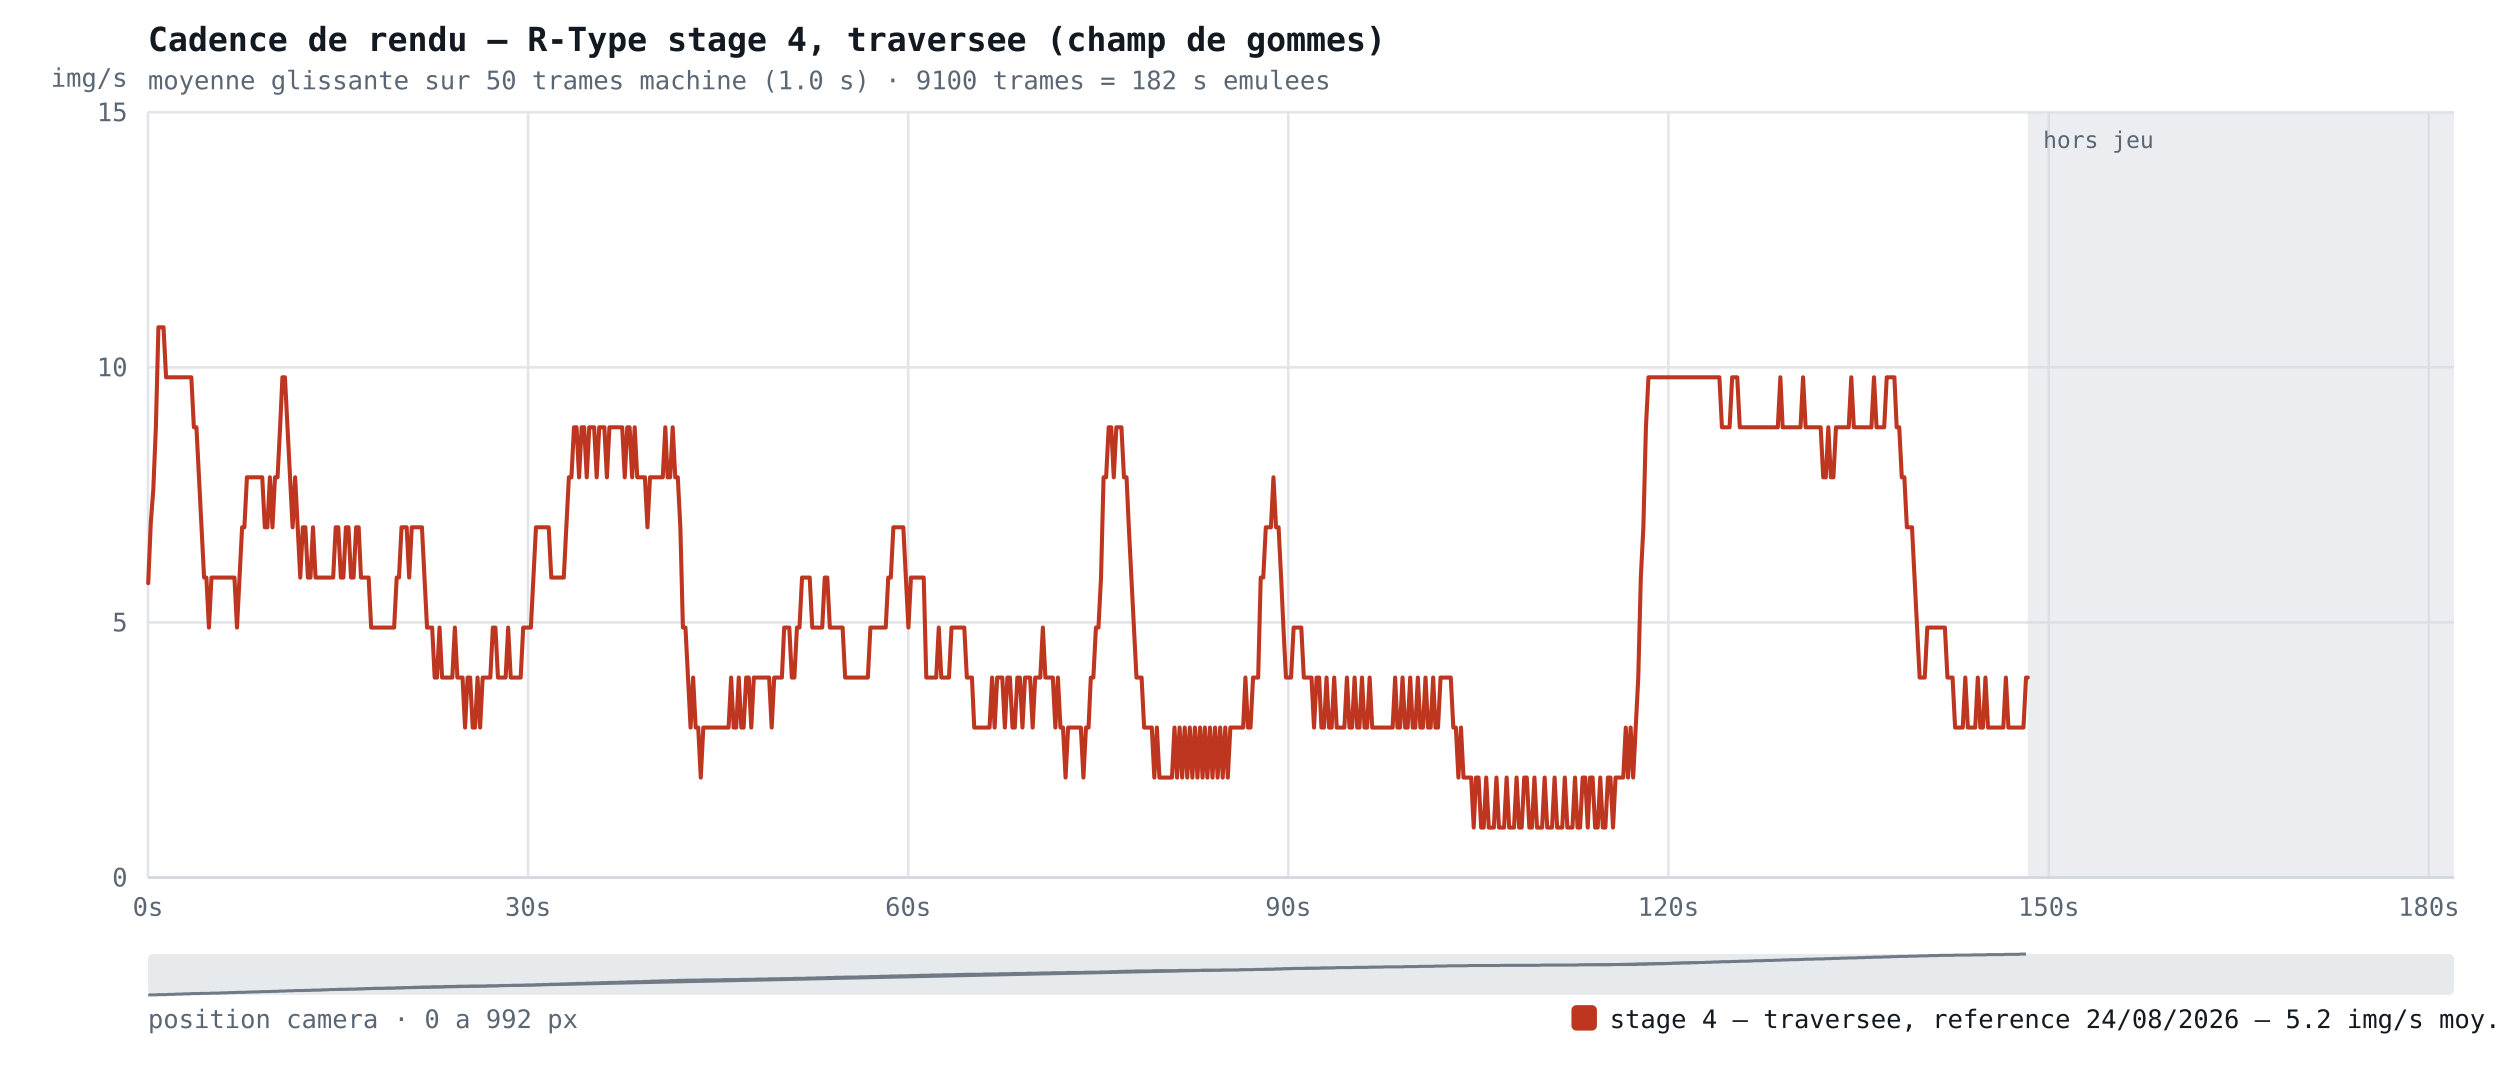
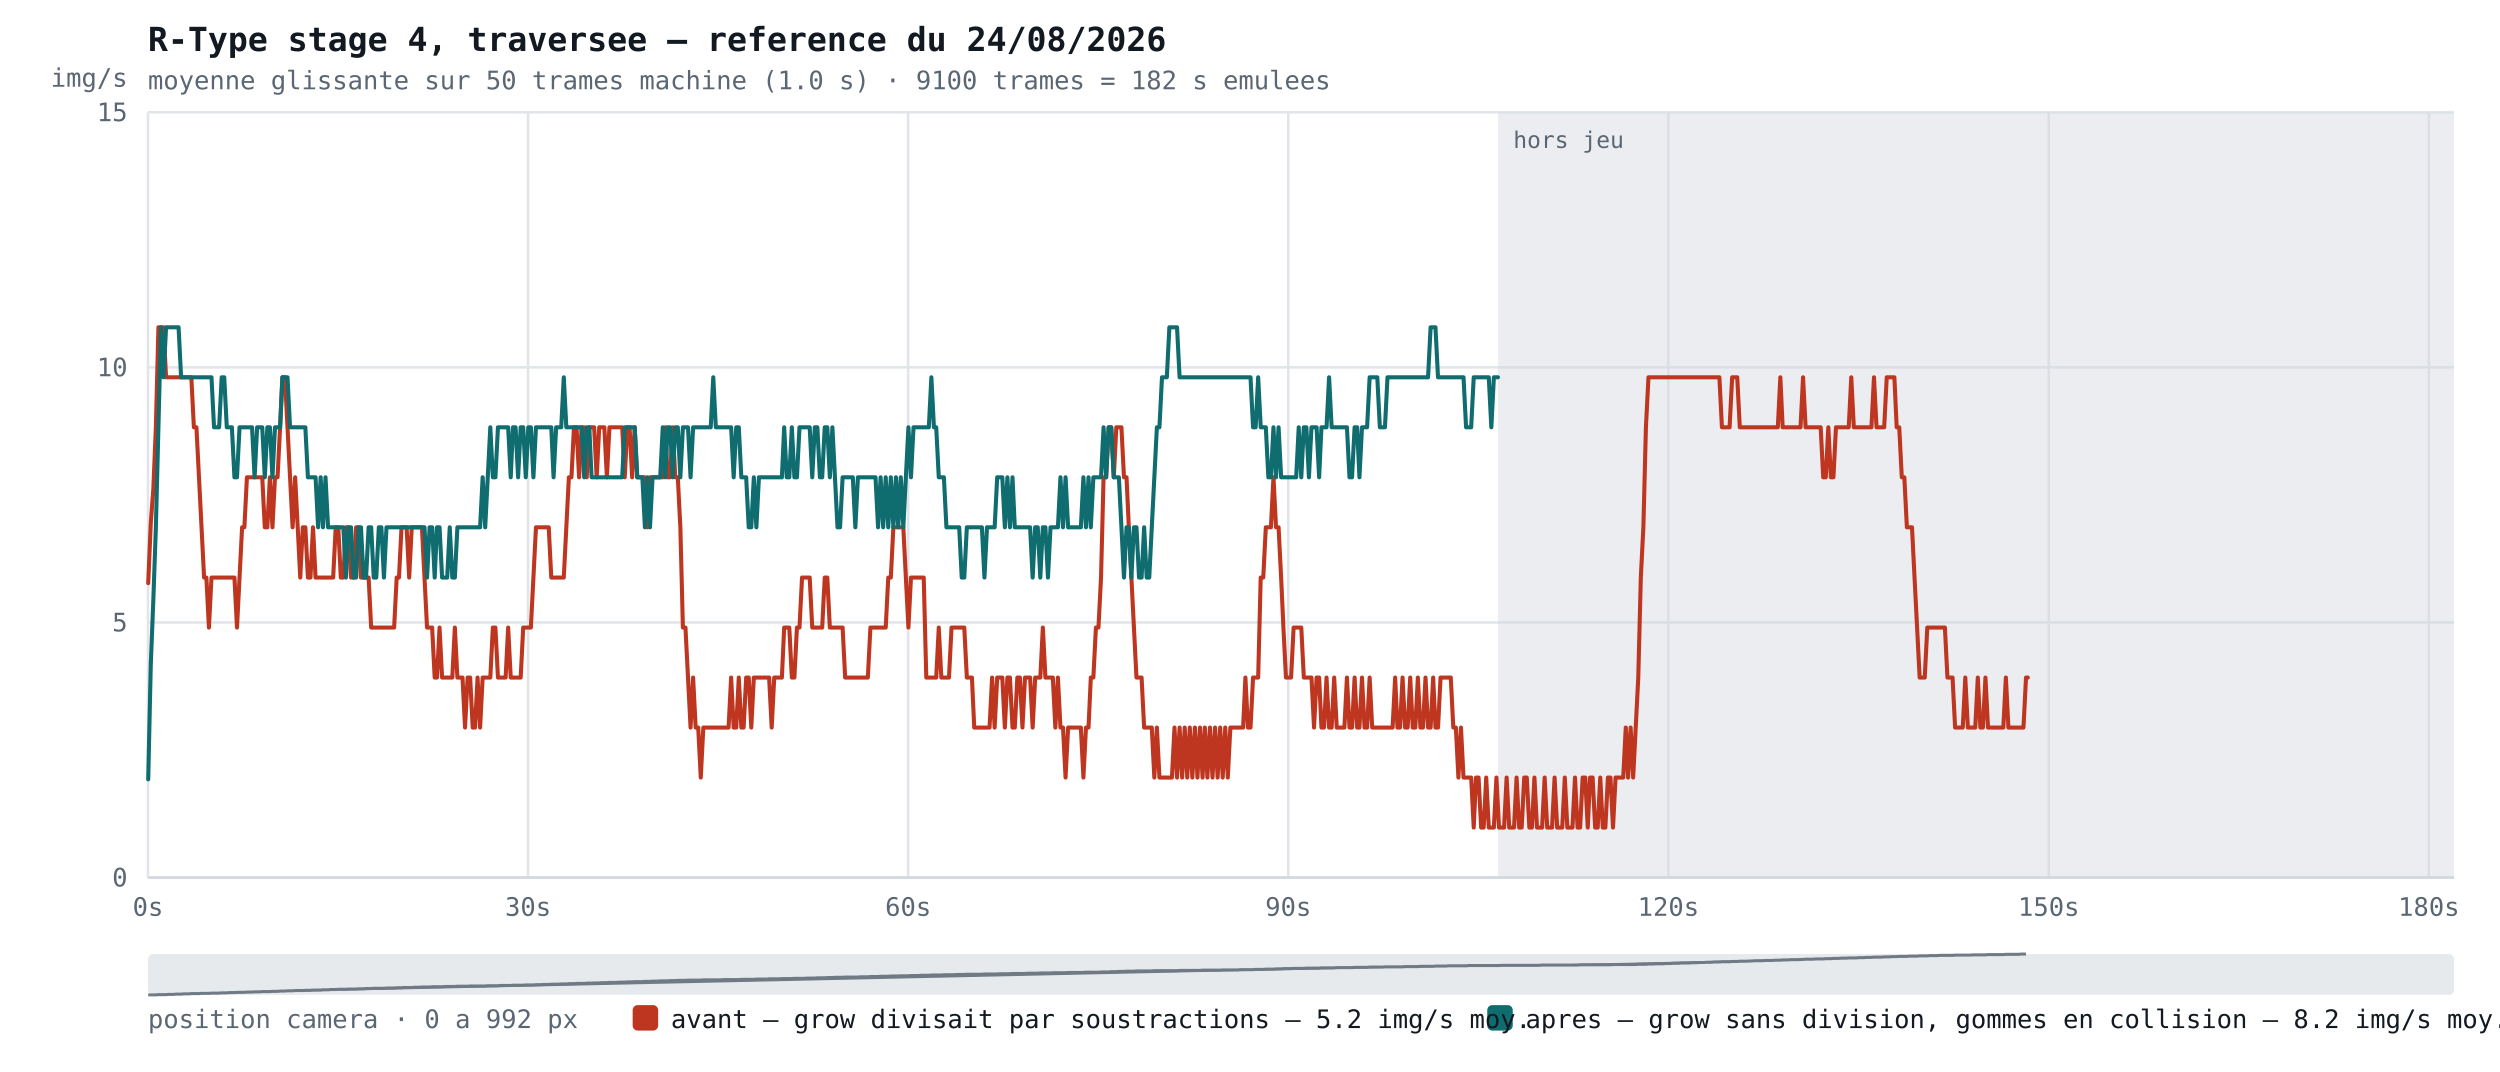
<svg xmlns="http://www.w3.org/2000/svg" viewBox="0 0 980 420" width="100%" style="max-width:980px;height:auto" font-family="IBM Plex Mono, ui-monospace, Menlo, monospace">
  <style>.ink{fill:#131920}.dim{fill:#5A6673}.rule{stroke:#D2D8DE}.grid{stroke:#E1E5E9}.cam{fill:#D2D8DE}.camf{fill:#5A6673}@media (prefers-color-scheme:dark){.ink{fill:#DCE2E9}.dim{fill:#8894A2}.rule{stroke:#242B33}.grid{stroke:#1C222A}.cam{fill:#242B33}.camf{fill:#8894A2}}</style>
-   <text x="58" y="20" class="ink" font-size="13" font-weight="600">Cadence de rendu — R-Type stage 4, traversee (champ de gommes)</text>
+   <text x="58" y="20" class="ink" font-size="13" font-weight="600">R-Type stage 4, traversee — reference du 24/08/2026</text>
  <text x="58" y="35" class="dim" font-size="10">moyenne glissante sur 50 trames machine (1.0 s) · 9100 trames = 182 s emulees</text>
  <line x1="58" y1="344.0" x2="962" y2="344.0" class="grid" stroke-width="1" />
  <text x="50" y="347.5" class="dim" font-size="10" text-anchor="end">0</text>
  <line x1="58" y1="244.0" x2="962" y2="244.0" class="grid" stroke-width="1" />
  <text x="50" y="247.5" class="dim" font-size="10" text-anchor="end">5</text>
  <line x1="58" y1="144.0" x2="962" y2="144.0" class="grid" stroke-width="1" />
  <text x="50" y="147.5" class="dim" font-size="10" text-anchor="end">10</text>
  <line x1="58" y1="44.0" x2="962" y2="44.0" class="grid" stroke-width="1" />
  <text x="50" y="47.5" class="dim" font-size="10" text-anchor="end">15</text>
  <text x="50" y="34" class="dim" font-size="10" text-anchor="end">img/s</text>
  <line x1="58.0" y1="44" x2="58.0" y2="344" class="grid" stroke-width="1" />
  <text x="58.0" y="359" class="dim" font-size="10" text-anchor="middle">0s</text>
  <line x1="207.0" y1="44" x2="207.0" y2="344" class="grid" stroke-width="1" />
  <text x="207.0" y="359" class="dim" font-size="10" text-anchor="middle">30s</text>
  <line x1="356.0" y1="44" x2="356.0" y2="344" class="grid" stroke-width="1" />
  <text x="356.0" y="359" class="dim" font-size="10" text-anchor="middle">60s</text>
  <line x1="505.0" y1="44" x2="505.0" y2="344" class="grid" stroke-width="1" />
  <text x="505.0" y="359" class="dim" font-size="10" text-anchor="middle">90s</text>
  <line x1="654.0" y1="44" x2="654.0" y2="344" class="grid" stroke-width="1" />
  <text x="654.0" y="359" class="dim" font-size="10" text-anchor="middle">120s</text>
  <line x1="803.1" y1="44" x2="803.1" y2="344" class="grid" stroke-width="1" />
  <text x="803.1" y="359" class="dim" font-size="10" text-anchor="middle">150s</text>
  <line x1="952.1" y1="44" x2="952.1" y2="344" class="grid" stroke-width="1" />
  <text x="952.1" y="359" class="dim" font-size="10" text-anchor="middle">180s</text>
  <line x1="58" y1="344" x2="962" y2="344" class="rule" stroke-width="1" />
-   <rect x="794.9" y="44" width="167.1" height="300" class="cam" opacity=".45" />
-   <text x="800.9" y="58" class="dim" font-size="9">hors jeu</text>
+   <rect x="587.2" y="44" width="374.8" height="300" class="cam" opacity=".45" />
+   <text x="593.2" y="58" class="dim" font-size="9">hors jeu</text>
  <path d="M58.1,228.6 L59.1,205.1 L60.1,191.8 L61.1,167.5 L62.1,128.3 L63.1,128.3 L64.1,128.3 L65.1,147.9 L66.0,147.9 L67.0,147.9 L68.0,147.9 L69.0,147.9 L70.0,147.9 L71.0,147.9 L72.0,147.9 L73.0,147.9 L74.0,147.9 L75.0,147.9 L76.0,167.5 L77.0,167.5 L78.0,187.1 L79.0,206.7 L80.0,226.4 L80.9,226.4 L81.9,246.0 L82.9,226.4 L83.9,226.4 L84.9,226.4 L85.9,226.4 L86.9,226.4 L87.9,226.4 L88.9,226.4 L89.9,226.4 L90.9,226.4 L91.9,226.4 L92.9,246.0 L93.9,226.4 L94.9,206.7 L95.8,206.7 L96.8,187.1 L97.8,187.1 L98.8,187.1 L99.8,187.1 L100.8,187.1 L101.8,187.1 L102.8,187.1 L103.8,206.7 L104.8,206.7 L105.8,187.1 L106.8,206.7 L107.8,187.1 L108.8,187.1 L109.8,167.5 L110.7,147.9 L111.7,147.9 L112.7,167.5 L113.7,187.1 L114.7,206.7 L115.7,187.1 L116.7,206.7 L117.7,226.4 L118.7,206.7 L119.7,206.7 L120.7,226.4 L121.7,226.4 L122.7,206.7 L123.7,226.4 L124.7,226.4 L125.7,226.4 L126.6,226.4 L127.6,226.4 L128.6,226.4 L129.6,226.4 L130.6,226.4 L131.6,206.7 L132.6,206.7 L133.6,226.4 L134.6,226.4 L135.6,206.7 L136.6,206.7 L137.6,226.4 L138.6,226.4 L139.6,206.7 L140.6,206.7 L141.5,226.4 L142.5,226.4 L143.5,226.4 L144.5,226.4 L145.5,246.0 L146.5,246.0 L147.5,246.0 L148.5,246.0 L149.5,246.0 L150.5,246.0 L151.5,246.0 L152.5,246.0 L153.5,246.0 L154.5,246.0 L155.5,226.4 L156.4,226.4 L157.4,206.7 L158.4,206.7 L159.4,206.7 L160.4,226.4 L161.4,206.7 L162.4,206.7 L163.4,206.7 L164.4,206.7 L165.4,206.7 L166.4,226.4 L167.4,246.0 L168.4,246.0 L169.4,246.0 L170.4,265.6 L171.3,265.6 L172.3,246.0 L173.3,265.6 L174.3,265.6 L175.3,265.6 L176.3,265.6 L177.3,265.6 L178.3,246.0 L179.3,265.6 L180.3,265.6 L181.3,265.6 L182.3,285.2 L183.3,265.6 L184.3,265.6 L185.3,285.2 L186.2,285.2 L187.2,265.6 L188.2,285.2 L189.2,265.6 L190.2,265.6 L191.2,265.6 L192.2,265.6 L193.2,246.0 L194.2,246.0 L195.2,265.6 L196.2,265.6 L197.2,265.6 L198.2,265.6 L199.2,246.0 L200.2,265.6 L201.1,265.6 L202.1,265.6 L203.1,265.6 L204.1,265.6 L205.1,246.0 L206.1,246.0 L207.1,246.0 L208.1,246.0 L209.1,226.4 L210.1,206.7 L211.1,206.7 L212.1,206.7 L213.1,206.7 L214.1,206.7 L215.1,206.7 L216.1,226.4 L217.0,226.4 L218.0,226.4 L219.0,226.4 L220.0,226.4 L221.0,226.4 L222.0,206.7 L223.0,187.1 L224.0,187.1 L225.0,167.5 L226.0,167.5 L227.0,187.1 L228.0,167.5 L229.0,167.5 L230.0,187.1 L231.0,167.5 L231.9,167.5 L232.9,167.5 L233.9,187.1 L234.9,167.5 L235.9,167.5 L236.9,167.5 L237.9,187.1 L238.9,167.5 L239.9,167.5 L240.9,167.5 L241.9,167.5 L242.9,167.5 L243.9,167.5 L244.9,187.1 L245.9,167.5 L246.8,167.5 L247.8,187.1 L248.8,167.5 L249.8,187.1 L250.8,187.1 L251.8,187.1 L252.8,187.1 L253.8,206.7 L254.8,187.1 L255.8,187.1 L256.8,187.1 L257.8,187.1 L258.8,187.1 L259.8,187.1 L260.8,167.5 L261.7,187.1 L262.7,187.1 L263.7,167.5 L264.7,187.1 L265.7,187.1 L266.7,206.7 L267.7,246.0 L268.7,246.0 L269.7,265.6 L270.7,285.2 L271.7,265.6 L272.7,285.2 L273.7,285.2 L274.7,304.8 L275.7,285.2 L276.6,285.2 L277.6,285.2 L278.6,285.2 L279.6,285.2 L280.6,285.2 L281.6,285.2 L282.6,285.2 L283.6,285.2 L284.6,285.2 L285.6,285.2 L286.6,265.6 L287.6,285.2 L288.6,285.2 L289.6,265.6 L290.6,285.2 L291.5,285.2 L292.5,265.6 L293.5,265.6 L294.5,285.2 L295.5,265.6 L296.5,265.6 L297.5,265.6 L298.5,265.6 L299.5,265.6 L300.5,265.6 L301.5,265.6 L302.5,285.2 L303.5,265.6 L304.5,265.6 L305.5,265.6 L306.5,265.6 L307.4,246.0 L308.4,246.0 L309.4,246.0 L310.4,265.6 L311.4,265.6 L312.4,246.0 L313.4,246.0 L314.4,226.4 L315.4,226.4 L316.4,226.4 L317.4,226.4 L318.4,246.0 L319.4,246.0 L320.4,246.0 L321.4,246.0 L322.3,246.0 L323.3,226.4 L324.3,226.4 L325.3,246.0 L326.3,246.0 L327.3,246.0 L328.3,246.0 L329.3,246.0 L330.3,246.0 L331.3,265.6 L332.3,265.6 L333.3,265.6 L334.3,265.6 L335.3,265.6 L336.3,265.6 L337.2,265.6 L338.2,265.6 L339.2,265.6 L340.2,265.6 L341.2,246.0 L342.2,246.0 L343.2,246.0 L344.2,246.0 L345.2,246.0 L346.2,246.0 L347.2,246.0 L348.2,226.4 L349.2,226.4 L350.2,206.7 L351.2,206.7 L352.1,206.7 L353.1,206.7 L354.1,206.7 L355.1,226.4 L356.1,246.0 L357.1,226.4 L358.1,226.4 L359.1,226.4 L360.1,226.4 L361.1,226.4 L362.1,226.4 L363.1,265.6 L364.1,265.6 L365.1,265.6 L366.1,265.6 L367.0,265.6 L368.0,246.0 L369.0,265.6 L370.0,265.6 L371.0,265.6 L372.0,265.6 L373.0,246.0 L374.0,246.0 L375.0,246.0 L376.0,246.0 L377.0,246.0 L378.0,246.0 L379.0,265.6 L380.0,265.6 L381.0,265.6 L381.9,285.2 L382.9,285.2 L383.9,285.2 L384.9,285.2 L385.9,285.2 L386.9,285.2 L387.9,285.2 L388.9,265.6 L389.9,285.2 L390.9,265.6 L391.9,265.6 L392.9,265.6 L393.9,285.2 L394.9,265.6 L395.9,265.6 L396.9,285.2 L397.8,285.2 L398.8,265.6 L399.8,265.6 L400.8,285.2 L401.8,265.6 L402.8,265.6 L403.8,265.6 L404.8,285.2 L405.8,265.6 L406.8,265.6 L407.8,265.6 L408.8,246.0 L409.8,265.6 L410.8,265.6 L411.8,265.6 L412.7,265.6 L413.7,285.2 L414.7,265.6 L415.7,285.2 L416.7,285.2 L417.7,304.8 L418.7,285.2 L419.7,285.2 L420.7,285.2 L421.7,285.2 L422.7,285.2 L423.7,285.2 L424.7,304.8 L425.7,285.2 L426.7,285.2 L427.6,265.6 L428.6,265.6 L429.6,246.0 L430.6,246.0 L431.6,226.4 L432.6,187.1 L433.6,187.1 L434.6,167.5 L435.6,167.5 L436.6,187.1 L437.6,167.5 L438.6,167.5 L439.6,167.5 L440.6,187.1 L441.6,187.1 L442.5,206.7 L443.5,226.4 L444.5,246.0 L445.5,265.6 L446.5,265.6 L447.5,265.6 L448.5,285.2 L449.5,285.2 L450.5,285.2 L451.5,285.2 L452.5,304.8 L453.5,285.2 L454.5,304.8 L455.5,304.8 L456.5,304.8 L457.4,304.8 L458.4,304.8 L459.4,304.8 L460.4,285.2 L461.4,304.8 L462.4,285.2 L463.4,304.8 L464.4,285.2 L465.4,304.8 L466.4,285.2 L467.4,304.8 L468.4,285.2 L469.4,304.8 L470.4,285.2 L471.4,304.8 L472.3,285.2 L473.3,304.8 L474.3,285.2 L475.3,304.8 L476.3,285.2 L477.3,304.8 L478.3,285.2 L479.3,304.8 L480.3,285.2 L481.3,304.8 L482.3,285.2 L483.3,285.2 L484.3,285.2 L485.3,285.2 L486.3,285.2 L487.3,285.2 L488.2,265.6 L489.2,285.2 L490.2,285.2 L491.2,265.6 L492.2,265.6 L493.2,265.6 L494.2,226.4 L495.2,226.4 L496.2,206.7 L497.2,206.7 L498.2,206.7 L499.2,187.1 L500.2,206.7 L501.2,206.7 L502.2,226.4 L503.1,246.0 L504.1,265.6 L505.1,265.6 L506.1,265.6 L507.1,246.0 L508.1,246.0 L509.1,246.0 L510.1,246.0 L511.1,265.6 L512.1,265.6 L513.1,265.6 L514.1,265.6 L515.1,285.2 L516.1,265.6 L517.1,265.6 L518.0,285.2 L519.0,285.2 L520.0,265.6 L521.0,285.2 L522.0,285.2 L523.0,265.6 L524.0,285.2 L525.0,285.2 L526.0,285.2 L527.0,285.2 L528.0,265.6 L529.0,285.2 L530.0,285.2 L531.0,265.6 L532.0,285.2 L532.9,285.2 L533.9,265.6 L534.9,285.2 L535.9,285.2 L536.9,265.6 L537.9,285.2 L538.9,285.2 L539.9,285.2 L540.9,285.2 L541.9,285.2 L542.9,285.2 L543.9,285.2 L544.9,285.2 L545.9,285.2 L546.9,265.6 L547.8,285.2 L548.8,285.2 L549.8,265.6 L550.8,285.2 L551.8,285.2 L552.8,265.6 L553.8,285.2 L554.8,285.2 L555.8,265.6 L556.8,285.2 L557.8,285.2 L558.8,265.6 L559.8,285.2 L560.8,285.2 L561.8,265.6 L562.7,285.2 L563.7,285.2 L564.7,265.6 L565.7,265.6 L566.7,265.6 L567.7,265.6 L568.7,265.6 L569.7,285.2 L570.7,285.2 L571.7,304.8 L572.7,285.2 L573.7,304.8 L574.7,304.8 L575.7,304.8 L576.7,304.8 L577.7,324.4 L578.6,304.8 L579.6,304.8 L580.6,324.4 L581.6,324.4 L582.6,304.8 L583.6,324.4 L584.6,324.4 L585.6,324.4 L586.6,304.8 L587.6,324.4 L588.6,324.4 L589.6,324.4 L590.6,304.8 L591.6,324.4 L592.6,324.4 L593.5,324.4 L594.5,304.8 L595.5,324.4 L596.5,324.4 L597.5,304.8 L598.5,304.8 L599.5,324.4 L600.5,324.4 L601.5,304.8 L602.5,324.4 L603.5,324.4 L604.5,324.4 L605.5,304.8 L606.5,324.4 L607.5,324.4 L608.4,324.4 L609.4,304.8 L610.4,324.4 L611.4,324.4 L612.4,324.4 L613.4,304.8 L614.4,324.4 L615.4,324.4 L616.4,324.4 L617.4,304.8 L618.4,324.4 L619.4,324.4 L620.4,304.8 L621.4,304.8 L622.4,324.4 L623.3,304.8 L624.3,304.8 L625.3,324.4 L626.3,324.4 L627.3,304.8 L628.3,324.4 L629.3,324.4 L630.3,304.8 L631.3,304.8 L632.3,324.4 L633.3,304.8 L634.3,304.8 L635.3,304.8 L636.3,304.8 L637.3,285.2 L638.2,304.8 L639.2,285.2 L640.2,304.8 L641.2,285.2 L642.2,265.6 L643.2,226.4 L644.2,206.7 L645.2,167.5 L646.2,147.9 L647.2,147.9 L648.2,147.9 L649.2,147.9 L650.2,147.9 L651.2,147.9 L652.2,147.9 L653.1,147.9 L654.1,147.9 L655.1,147.9 L656.1,147.9 L657.1,147.9 L658.1,147.9 L659.1,147.9 L660.1,147.9 L661.1,147.9 L662.1,147.9 L663.1,147.9 L664.1,147.9 L665.1,147.9 L666.1,147.9 L667.1,147.9 L668.1,147.9 L669.0,147.9 L670.0,147.9 L671.0,147.9 L672.0,147.9 L673.0,147.9 L674.0,147.9 L675.0,167.5 L676.0,167.5 L677.0,167.5 L678.0,167.5 L679.0,147.9 L680.0,147.9 L681.0,147.9 L682.0,167.5 L683.0,167.5 L683.9,167.5 L684.9,167.5 L685.9,167.5 L686.9,167.5 L687.9,167.5 L688.9,167.5 L689.9,167.5 L690.9,167.5 L691.9,167.5 L692.9,167.5 L693.9,167.5 L694.9,167.5 L695.9,167.5 L696.9,167.5 L697.9,147.9 L698.8,167.5 L699.8,167.5 L700.8,167.5 L701.8,167.5 L702.8,167.5 L703.8,167.5 L704.8,167.5 L705.8,167.5 L706.8,147.9 L707.8,167.5 L708.8,167.5 L709.8,167.5 L710.8,167.5 L711.8,167.5 L712.8,167.5 L713.7,167.5 L714.7,187.1 L715.7,187.1 L716.7,167.5 L717.7,187.1 L718.7,187.1 L719.7,167.5 L720.7,167.5 L721.7,167.5 L722.7,167.5 L723.7,167.5 L724.7,167.5 L725.7,147.9 L726.7,167.5 L727.7,167.5 L728.6,167.5 L729.6,167.5 L730.6,167.5 L731.6,167.5 L732.6,167.5 L733.6,167.5 L734.6,147.9 L735.6,167.5 L736.6,167.5 L737.6,167.5 L738.6,167.5 L739.6,147.9 L740.6,147.9 L741.6,147.9 L742.6,147.9 L743.5,167.5 L744.5,167.5 L745.5,187.1 L746.5,187.1 L747.5,206.7 L748.5,206.7 L749.5,206.7 L750.5,226.4 L751.5,246.0 L752.5,265.6 L753.5,265.6 L754.5,265.6 L755.5,246.0 L756.5,246.0 L757.5,246.0 L758.5,246.0 L759.4,246.0 L760.4,246.0 L761.4,246.0 L762.4,246.0 L763.4,265.6 L764.4,265.6 L765.4,265.6 L766.4,285.2 L767.4,285.2 L768.4,285.2 L769.4,285.2 L770.4,265.6 L771.4,285.2 L772.4,285.2 L773.4,285.2 L774.3,285.2 L775.3,265.6 L776.3,285.2 L777.3,285.2 L778.3,265.6 L779.3,285.2 L780.3,285.2 L781.3,285.2 L782.3,285.2 L783.3,285.2 L784.3,285.2 L785.3,285.2 L786.3,265.6 L787.3,285.2 L788.3,285.2 L789.2,285.2 L790.2,285.2 L791.2,285.2 L792.2,285.2 L793.2,285.2 L794.2,265.6 L794.9,265.6" fill="none" stroke="#BE3620" stroke-width="1.6" stroke-linejoin="round" stroke-linecap="round" />
+   <path d="M58.1,305.5 L59.1,260.7 L60.1,235.3 L61.1,206.7 L62.1,167.5 L63.1,128.3 L64.1,147.9 L65.1,128.3 L66.0,128.3 L67.0,128.3 L68.0,128.3 L69.0,128.3 L70.0,128.3 L71.0,147.9 L72.0,147.9 L73.0,147.9 L74.0,147.9 L75.0,147.9 L76.0,147.9 L77.0,147.9 L78.0,147.9 L79.0,147.9 L80.0,147.9 L80.9,147.9 L81.9,147.9 L82.9,147.9 L83.9,167.5 L84.9,167.5 L85.9,167.5 L86.9,147.9 L87.9,147.9 L88.9,167.5 L89.9,167.5 L90.9,167.5 L91.9,187.1 L92.9,187.1 L93.9,167.5 L94.9,167.5 L95.8,167.5 L96.8,167.5 L97.8,167.5 L98.8,167.5 L99.8,187.1 L100.8,167.5 L101.8,167.5 L102.8,167.5 L103.8,187.1 L104.8,167.5 L105.8,167.5 L106.8,187.1 L107.8,167.5 L108.8,167.5 L109.8,167.5 L110.7,147.9 L111.7,147.9 L112.7,147.9 L113.7,167.5 L114.7,167.5 L115.7,167.5 L116.7,167.5 L117.7,167.5 L118.7,167.5 L119.7,167.5 L120.7,187.1 L121.7,187.1 L122.7,187.1 L123.7,187.1 L124.7,206.7 L125.7,187.1 L126.6,206.7 L127.6,187.1 L128.6,206.7 L129.6,206.7 L130.6,206.7 L131.6,206.7 L132.6,206.7 L133.6,206.7 L134.6,206.7 L135.6,226.4 L136.6,206.7 L137.6,206.7 L138.6,226.4 L139.6,226.4 L140.6,206.7 L141.5,206.7 L142.5,226.4 L143.5,226.4 L144.5,206.7 L145.5,206.7 L146.5,226.4 L147.5,226.4 L148.5,206.7 L149.5,206.7 L150.5,226.4 L151.5,206.7 L152.5,206.7 L153.5,206.7 L154.5,206.7 L155.5,206.7 L156.4,206.7 L157.4,206.7 L158.4,206.7 L159.4,206.7 L160.4,206.7 L161.4,206.7 L162.4,206.7 L163.4,206.7 L164.4,206.7 L165.4,206.7 L166.4,206.7 L167.4,226.4 L168.4,206.7 L169.4,206.7 L170.4,226.4 L171.3,206.7 L172.3,206.7 L173.3,226.4 L174.3,226.4 L175.3,226.4 L176.3,206.7 L177.3,226.4 L178.3,226.4 L179.3,206.7 L180.3,206.7 L181.3,206.7 L182.3,206.7 L183.3,206.7 L184.3,206.7 L185.3,206.7 L186.2,206.7 L187.2,206.7 L188.2,206.7 L189.2,187.1 L190.2,206.7 L191.2,187.1 L192.2,167.5 L193.2,187.1 L194.2,187.1 L195.2,167.5 L196.2,167.5 L197.2,167.5 L198.2,167.5 L199.2,167.5 L200.2,187.1 L201.1,167.5 L202.1,167.5 L203.1,187.1 L204.1,167.5 L205.1,167.5 L206.1,187.1 L207.1,167.5 L208.1,167.5 L209.1,187.1 L210.1,167.5 L211.1,167.5 L212.1,167.5 L213.1,167.5 L214.1,167.5 L215.1,167.5 L216.1,167.5 L217.0,187.1 L218.0,167.5 L219.0,167.5 L220.0,167.5 L221.0,147.9 L222.0,167.5 L223.0,167.5 L224.0,167.5 L225.0,167.5 L226.0,167.5 L227.0,167.5 L228.0,167.5 L229.0,187.1 L230.0,167.5 L231.0,167.5 L231.9,187.1 L232.9,187.1 L233.9,187.1 L234.9,187.1 L235.9,187.1 L236.9,187.1 L237.9,187.1 L238.9,187.1 L239.9,187.1 L240.9,187.1 L241.9,187.1 L242.9,187.1 L243.9,187.1 L244.9,167.5 L245.9,167.5 L246.8,167.5 L247.8,167.5 L248.8,167.5 L249.8,187.1 L250.8,187.1 L251.8,187.1 L252.8,206.7 L253.8,187.1 L254.8,206.7 L255.8,187.1 L256.8,187.1 L257.8,187.1 L258.8,187.1 L259.8,167.5 L260.8,187.1 L261.7,167.5 L262.7,167.5 L263.7,187.1 L264.7,167.5 L265.7,167.5 L266.7,187.1 L267.7,167.5 L268.7,167.5 L269.7,167.5 L270.7,187.1 L271.7,167.5 L272.7,167.5 L273.7,167.5 L274.7,167.5 L275.7,167.5 L276.6,167.5 L277.6,167.5 L278.6,167.5 L279.6,147.9 L280.6,167.5 L281.6,167.5 L282.6,167.5 L283.6,167.5 L284.6,167.5 L285.6,167.5 L286.6,167.5 L287.6,187.1 L288.6,167.5 L289.6,167.5 L290.6,187.1 L291.5,187.1 L292.5,187.1 L293.5,206.7 L294.5,206.7 L295.5,187.1 L296.5,206.7 L297.5,187.1 L298.5,187.1 L299.5,187.1 L300.5,187.1 L301.5,187.1 L302.5,187.1 L303.5,187.1 L304.5,187.1 L305.5,187.1 L306.5,187.1 L307.4,167.5 L308.4,187.1 L309.4,187.1 L310.4,167.5 L311.4,187.1 L312.4,187.1 L313.4,167.5 L314.4,167.5 L315.4,167.5 L316.4,167.5 L317.4,167.5 L318.4,187.1 L319.4,167.5 L320.4,167.5 L321.4,187.1 L322.3,187.1 L323.3,167.5 L324.3,167.5 L325.3,187.1 L326.3,167.5 L327.3,187.1 L328.3,206.7 L329.3,206.7 L330.3,187.1 L331.3,187.1 L332.3,187.1 L333.3,187.1 L334.3,187.1 L335.3,206.7 L336.3,187.1 L337.2,187.1 L338.2,187.1 L339.2,187.1 L340.2,187.1 L341.2,187.1 L342.2,187.1 L343.2,187.1 L344.2,206.7 L345.2,187.1 L346.2,206.7 L347.2,187.1 L348.2,206.7 L349.2,187.1 L350.2,206.7 L351.2,187.1 L352.1,206.7 L353.1,187.1 L354.1,206.7 L355.1,187.1 L356.1,167.5 L357.1,187.1 L358.1,167.5 L359.1,167.5 L360.1,167.5 L361.1,167.5 L362.1,167.5 L363.1,167.5 L364.1,167.5 L365.1,147.9 L366.1,167.5 L367.0,167.5 L368.0,187.1 L369.0,187.1 L370.0,187.1 L371.0,206.7 L372.0,206.7 L373.0,206.7 L374.0,206.7 L375.0,206.7 L376.0,206.7 L377.0,226.4 L378.0,226.4 L379.0,206.7 L380.0,206.7 L381.0,206.7 L381.9,206.7 L382.9,206.7 L383.9,206.7 L384.9,206.7 L385.9,226.4 L386.9,206.7 L387.9,206.7 L388.9,206.7 L389.9,206.7 L390.9,187.1 L391.9,187.1 L392.9,187.1 L393.9,206.7 L394.9,187.1 L395.9,206.7 L396.9,187.1 L397.8,206.7 L398.8,206.7 L399.8,206.7 L400.8,206.7 L401.8,206.7 L402.8,206.7 L403.8,206.7 L404.8,226.4 L405.8,206.7 L406.8,206.7 L407.8,226.4 L408.8,206.7 L409.8,206.7 L410.8,226.4 L411.8,206.7 L412.7,206.7 L413.7,206.7 L414.7,206.7 L415.7,187.1 L416.7,206.7 L417.7,187.1 L418.7,206.7 L419.7,206.7 L420.7,206.7 L421.7,206.7 L422.7,206.7 L423.7,206.7 L424.7,187.1 L425.7,206.7 L426.7,187.1 L427.6,206.7 L428.6,187.1 L429.6,187.1 L430.6,187.1 L431.6,187.1 L432.6,167.5 L433.6,187.1 L434.6,167.5 L435.6,167.5 L436.6,187.1 L437.6,187.1 L438.6,187.1 L439.6,206.7 L440.6,226.4 L441.6,206.7 L442.5,206.7 L443.5,226.4 L444.5,206.7 L445.5,206.7 L446.5,226.4 L447.5,226.4 L448.5,206.7 L449.5,226.4 L450.5,226.4 L451.5,206.7 L452.5,187.1 L453.5,167.5 L454.5,167.5 L455.5,147.9 L456.5,147.9 L457.4,147.9 L458.4,128.3 L459.4,128.3 L460.4,128.3 L461.4,128.3 L462.4,147.9 L463.4,147.9 L464.4,147.9 L465.4,147.9 L466.4,147.9 L467.4,147.9 L468.4,147.9 L469.4,147.9 L470.4,147.9 L471.4,147.9 L472.3,147.9 L473.3,147.9 L474.3,147.9 L475.3,147.9 L476.3,147.9 L477.3,147.9 L478.3,147.9 L479.3,147.9 L480.3,147.9 L481.3,147.9 L482.3,147.9 L483.3,147.9 L484.3,147.9 L485.3,147.9 L486.3,147.9 L487.3,147.9 L488.2,147.9 L489.2,147.9 L490.2,147.9 L491.2,167.5 L492.2,167.5 L493.2,147.9 L494.2,167.5 L495.2,167.5 L496.2,167.5 L497.2,187.1 L498.2,187.1 L499.2,167.5 L500.2,187.1 L501.2,167.5 L502.2,187.1 L503.1,187.1 L504.1,187.1 L505.1,187.1 L506.1,187.1 L507.1,187.1 L508.1,187.1 L509.1,167.5 L510.1,187.1 L511.1,167.5 L512.1,167.5 L513.1,187.1 L514.1,167.5 L515.1,167.5 L516.1,167.5 L517.1,187.1 L518.0,167.5 L519.0,167.5 L520.0,167.5 L521.0,147.9 L522.0,167.5 L523.0,167.5 L524.0,167.5 L525.0,167.5 L526.0,167.5 L527.0,167.5 L528.0,167.5 L529.0,187.1 L530.0,187.1 L531.0,167.5 L532.0,167.5 L532.9,187.1 L533.9,167.5 L534.9,167.5 L535.9,167.5 L536.9,147.9 L537.9,147.9 L538.9,147.9 L539.9,147.9 L540.9,167.5 L541.9,167.5 L542.9,167.5 L543.9,147.9 L544.9,147.9 L545.9,147.9 L546.9,147.9 L547.8,147.9 L548.8,147.9 L549.8,147.9 L550.8,147.9 L551.8,147.9 L552.8,147.9 L553.8,147.9 L554.8,147.9 L555.8,147.9 L556.8,147.9 L557.8,147.9 L558.8,147.9 L559.8,147.9 L560.8,128.3 L561.8,128.3 L562.7,128.3 L563.7,147.9 L564.7,147.9 L565.7,147.9 L566.7,147.9 L567.7,147.9 L568.7,147.9 L569.7,147.9 L570.7,147.9 L571.7,147.9 L572.7,147.9 L573.7,147.9 L574.7,167.5 L575.7,167.5 L576.7,167.5 L577.7,147.9 L578.6,147.9 L579.6,147.9 L580.6,147.9 L581.6,147.9 L582.6,147.9 L583.6,147.9 L584.6,167.5 L585.6,147.9 L586.6,147.9 L587.2,147.9" fill="none" stroke="#0F6C6F" stroke-width="1.6" stroke-linejoin="round" stroke-linecap="round" />
  <rect x="58" y="374" width="904" height="16" rx="2" class="cam" opacity=".55" />
  <polyline points="58.1,390.0 59.1,390.0 60.1,390.0 61.1,390.0 62.1,389.9 63.1,389.9 64.1,389.9 65.1,389.9 66.0,389.8 67.0,389.8 68.0,389.8 69.0,389.7 70.0,389.7 71.0,389.7 72.0,389.6 73.0,389.6 74.0,389.6 75.0,389.5 76.0,389.5 77.0,389.5 78.0,389.5 79.0,389.4 80.0,389.4 80.9,389.4 81.9,389.4 82.9,389.3 83.9,389.3 84.9,389.3 85.9,389.3 86.9,389.2 87.9,389.2 88.9,389.2 89.9,389.1 90.9,389.1 91.9,389.1 92.9,389.0 93.9,389.0 94.9,389.0 95.8,389.0 96.8,388.9 97.8,388.9 98.8,388.9 99.8,388.8 100.8,388.8 101.8,388.8 102.8,388.7 103.8,388.7 104.8,388.7 105.8,388.7 106.8,388.6 107.8,388.6 108.8,388.6 109.8,388.5 110.7,388.5 111.7,388.5 112.7,388.4 113.7,388.4 114.7,388.4 115.7,388.3 116.7,388.3 117.7,388.3 118.7,388.3 119.7,388.2 120.7,388.2 121.7,388.2 122.7,388.1 123.7,388.1 124.7,388.1 125.7,388.1 126.6,388.0 127.6,388.0 128.6,388.0 129.6,387.9 130.6,387.9 131.6,387.9 132.6,387.8 133.6,387.8 134.6,387.8 135.6,387.8 136.6,387.7 137.6,387.7 138.6,387.7 139.6,387.7 140.6,387.6 141.5,387.6 142.5,387.6 143.5,387.5 144.5,387.5 145.5,387.5 146.5,387.4 147.5,387.4 148.5,387.4 149.5,387.4 150.5,387.4 151.5,387.3 152.5,387.3 153.5,387.3 154.5,387.3 155.5,387.2 156.4,387.2 157.4,387.2 158.4,387.1 159.4,387.1 160.4,387.1 161.4,387.1 162.4,387.0 163.4,387.0 164.4,387.0 165.4,386.9 166.4,386.9 167.4,386.9 168.4,386.9 169.4,386.8 170.4,386.8 171.3,386.8 172.3,386.8 173.3,386.8 174.3,386.7 175.3,386.7 176.3,386.7 177.3,386.7 178.3,386.7 179.3,386.6 180.3,386.6 181.3,386.6 182.3,386.6 183.3,386.6 184.3,386.5 185.3,386.5 186.2,386.5 187.2,386.5 188.2,386.5 189.2,386.5 190.2,386.5 191.2,386.4 192.2,386.4 193.2,386.4 194.2,386.4 195.2,386.4 196.2,386.3 197.2,386.3 198.2,386.3 199.2,386.3 200.2,386.3 201.1,386.2 202.1,386.2 203.1,386.2 204.1,386.2 205.1,386.2 206.1,386.1 207.1,386.1 208.1,386.1 209.1,386.1 210.1,386.0 211.1,386.0 212.1,386.0 213.1,385.9 214.1,385.9 215.1,385.9 216.1,385.8 217.0,385.8 218.0,385.8 219.0,385.8 220.0,385.7 221.0,385.7 222.0,385.7 223.0,385.6 224.0,385.6 225.0,385.6 226.0,385.5 227.0,385.5 228.0,385.5 229.0,385.5 230.0,385.4 231.0,385.4 231.9,385.4 232.9,385.3 233.9,385.3 234.9,385.3 235.9,385.2 236.9,385.2 237.9,385.2 238.9,385.1 239.9,385.1 240.9,385.1 241.9,385.1 242.9,385.0 243.9,385.0 244.9,385.0 245.9,384.9 246.8,384.9 247.8,384.9 248.8,384.8 249.8,384.8 250.8,384.8 251.8,384.8 252.8,384.7 253.8,384.7 254.8,384.7 255.8,384.6 256.8,384.6 257.8,384.6 258.8,384.5 259.8,384.5 260.8,384.5 261.7,384.5 262.7,384.4 263.7,384.4 264.7,384.4 265.7,384.3 266.7,384.3 267.7,384.3 268.7,384.3 269.7,384.2 270.7,384.2 271.7,384.2 272.7,384.2 273.7,384.2 274.7,384.2 275.7,384.1 276.6,384.1 277.6,384.1 278.6,384.1 279.6,384.1 280.6,384.1 281.6,384.1 282.6,384.1 283.6,384.0 284.6,384.0 285.6,384.0 286.6,384.0 287.6,384.0 288.6,384.0 289.6,384.0 290.6,383.9 291.5,383.9 292.5,383.9 293.5,383.9 294.5,383.9 295.5,383.9 296.5,383.8 297.5,383.8 298.5,383.8 299.5,383.8 300.5,383.8 301.5,383.7 302.5,383.7 303.5,383.7 304.5,383.7 305.5,383.7 306.5,383.6 307.4,383.6 308.4,383.6 309.4,383.6 310.4,383.6 311.4,383.5 312.4,383.5 313.4,383.5 314.4,383.5 315.4,383.5 316.4,383.4 317.4,383.4 318.4,383.4 319.4,383.4 320.4,383.3 321.4,383.3 322.3,383.3 323.3,383.3 324.3,383.2 325.3,383.2 326.3,383.2 327.3,383.1 328.3,383.1 329.3,383.1 330.3,383.1 331.3,383.0 332.3,383.0 333.3,383.0 334.3,383.0 335.3,383.0 336.3,383.0 337.2,382.9 338.2,382.9 339.2,382.9 340.2,382.9 341.2,382.8 342.2,382.8 343.2,382.8 344.2,382.8 345.2,382.7 346.2,382.7 347.2,382.7 348.2,382.7 349.2,382.6 350.2,382.6 351.2,382.6 352.1,382.6 353.1,382.5 354.1,382.5 355.1,382.5 356.1,382.5 357.1,382.4 358.1,382.4 359.1,382.4 360.1,382.4 361.1,382.3 362.1,382.3 363.1,382.3 364.1,382.3 365.1,382.2 366.1,382.2 367.0,382.2 368.0,382.2 369.0,382.2 370.0,382.1 371.0,382.1 372.0,382.1 373.0,382.1 374.0,382.1 375.0,382.0 376.0,382.0 377.0,382.0 378.0,382.0 379.0,381.9 380.0,381.9 381.0,381.9 381.9,381.9 382.9,381.9 383.9,381.9 384.9,381.9 385.9,381.8 386.9,381.8 387.9,381.8 388.9,381.8 389.9,381.8 390.9,381.8 391.9,381.7 392.9,381.7 393.9,381.7 394.9,381.7 395.9,381.7 396.9,381.6 397.8,381.6 398.8,381.6 399.8,381.6 400.8,381.6 401.8,381.6 402.8,381.5 403.8,381.5 404.8,381.5 405.8,381.5 406.8,381.5 407.8,381.4 408.8,381.4 409.8,381.4 410.8,381.4 411.8,381.4 412.7,381.3 413.7,381.3 414.7,381.3 415.7,381.3 416.7,381.3 417.7,381.3 418.7,381.2 419.7,381.2 420.7,381.2 421.7,381.2 422.7,381.2 423.7,381.2 424.7,381.2 425.7,381.1 426.7,381.1 427.6,381.1 428.6,381.1 429.6,381.1 430.6,381.1 431.6,381.0 432.6,381.0 433.6,381.0 434.6,381.0 435.6,380.9 436.6,380.9 437.6,380.9 438.6,380.8 439.6,380.8 440.6,380.8 441.6,380.7 442.5,380.7 443.5,380.7 444.5,380.7 445.5,380.6 446.5,380.6 447.5,380.6 448.5,380.6 449.5,380.6 450.5,380.6 451.5,380.6 452.5,380.5 453.5,380.5 454.5,380.5 455.5,380.5 456.5,380.5 457.4,380.5 458.4,380.5 459.4,380.5 460.4,380.5 461.4,380.5 462.4,380.4 463.4,380.4 464.4,380.4 465.4,380.4 466.4,380.4 467.4,380.4 468.4,380.4 469.4,380.4 470.4,380.4 471.4,380.3 472.3,380.3 473.3,380.3 474.3,380.3 475.3,380.3 476.3,380.3 477.3,380.3 478.3,380.3 479.3,380.2 480.3,380.2 481.3,380.2 482.3,380.2 483.3,380.2 484.3,380.2 485.3,380.2 486.3,380.1 487.3,380.1 488.2,380.1 489.2,380.1 490.2,380.1 491.2,380.1 492.2,380.0 493.2,380.0 494.2,380.0 495.2,380.0 496.2,379.9 497.2,379.9 498.2,379.9 499.2,379.9 500.2,379.8 501.2,379.8 502.2,379.8 503.1,379.7 504.1,379.7 505.1,379.7 506.1,379.7 507.1,379.6 508.1,379.6 509.1,379.6 510.1,379.6 511.1,379.6 512.1,379.5 513.1,379.5 514.1,379.5 515.1,379.5 516.1,379.5 517.1,379.5 518.0,379.4 519.0,379.4 520.0,379.4 521.0,379.4 522.0,379.4 523.0,379.4 524.0,379.3 525.0,379.3 526.0,379.3 527.0,379.3 528.0,379.3 529.0,379.3 530.0,379.3 531.0,379.2 532.0,379.2 532.9,379.2 533.9,379.2 534.9,379.2 535.9,379.2 536.9,379.1 537.9,379.1 538.9,379.1 539.9,379.1 540.9,379.1 541.9,379.1 542.9,379.0 543.9,379.0 544.9,379.0 545.9,379.0 546.9,379.0 547.8,379.0 548.8,379.0 549.8,379.0 550.8,378.9 551.8,378.9 552.8,378.9 553.8,378.9 554.8,378.9 555.8,378.9 556.8,378.8 557.8,378.8 558.8,378.8 559.8,378.8 560.8,378.8 561.8,378.8 562.7,378.7 563.7,378.7 564.7,378.7 565.7,378.7 566.7,378.7 567.7,378.6 568.7,378.6 569.7,378.6 570.7,378.6 571.7,378.6 572.7,378.6 573.7,378.6 574.7,378.6 575.7,378.5 576.7,378.5 577.7,378.5 578.6,378.5 579.6,378.5 580.6,378.5 581.6,378.5 582.6,378.5 583.6,378.5 584.6,378.5 585.6,378.5 586.6,378.5 587.6,378.5 588.6,378.4 589.6,378.4 590.6,378.4 591.6,378.4 592.6,378.4 593.5,378.4 594.5,378.4 595.5,378.4 596.5,378.4 597.5,378.4 598.5,378.4 599.5,378.4 600.5,378.4 601.5,378.4 602.5,378.4 603.5,378.4 604.5,378.3 605.5,378.3 606.5,378.3 607.5,378.3 608.4,378.3 609.4,378.3 610.4,378.3 611.4,378.3 612.4,378.3 613.4,378.3 614.4,378.3 615.4,378.3 616.4,378.3 617.4,378.3 618.4,378.3 619.4,378.2 620.4,378.2 621.4,378.2 622.4,378.2 623.3,378.2 624.3,378.2 625.3,378.2 626.3,378.2 627.3,378.2 628.3,378.2 629.3,378.2 630.3,378.2 631.3,378.2 632.3,378.1 633.3,378.1 634.3,378.1 635.3,378.1 636.3,378.1 637.3,378.1 638.2,378.1 639.2,378.1 640.2,378.1 641.2,378.1 642.2,378.0 643.2,378.0 644.2,378.0 645.2,378.0 646.2,377.9 647.2,377.9 648.2,377.9 649.2,377.8 650.2,377.8 651.2,377.8 652.2,377.8 653.1,377.7 654.1,377.7 655.1,377.7 656.1,377.6 657.1,377.6 658.1,377.6 659.1,377.5 660.1,377.5 661.1,377.5 662.1,377.5 663.1,377.4 664.1,377.4 665.1,377.4 666.1,377.3 667.1,377.3 668.1,377.3 669.0,377.2 670.0,377.2 671.0,377.2 672.0,377.1 673.0,377.1 674.0,377.1 675.0,377.0 676.0,377.0 677.0,377.0 678.0,377.0 679.0,376.9 680.0,376.9 681.0,376.9 682.0,376.8 683.0,376.8 683.9,376.8 684.9,376.8 685.9,376.7 686.9,376.7 687.9,376.6 688.9,376.6 689.9,376.6 690.9,376.6 691.9,376.5 692.9,376.5 693.9,376.5 694.9,376.5 695.9,376.4 696.9,376.4 697.9,376.4 698.8,376.3 699.8,376.3 700.8,376.3 701.8,376.2 702.8,376.2 703.8,376.2 704.8,376.2 705.8,376.1 706.8,376.1 707.8,376.0 708.8,376.0 709.8,376.0 710.8,376.0 711.8,375.9 712.8,375.9 713.7,375.9 714.7,375.9 715.7,375.8 716.7,375.8 717.7,375.8 718.7,375.7 719.7,375.7 720.7,375.7 721.7,375.6 722.7,375.6 723.7,375.6 724.7,375.5 725.7,375.5 726.7,375.5 727.7,375.5 728.6,375.4 729.6,375.4 730.6,375.4 731.6,375.3 732.6,375.3 733.6,375.3 734.6,375.2 735.6,375.2 736.6,375.2 737.6,375.2 738.6,375.1 739.6,375.1 740.6,375.1 741.6,375.0 742.6,375.0 743.5,375.0 744.5,374.9 745.5,374.9 746.5,374.9 747.5,374.9 748.5,374.8 749.5,374.8 750.5,374.8 751.5,374.8 752.5,374.7 753.5,374.7 754.5,374.7 755.5,374.7 756.5,374.6 757.5,374.6 758.5,374.6 759.4,374.6 760.4,374.5 761.4,374.5 762.4,374.5 763.4,374.5 764.4,374.5 765.4,374.5 766.4,374.4 767.4,374.4 768.4,374.4 769.4,374.4 770.4,374.4 771.4,374.4 772.4,374.4 773.4,374.3 774.3,374.3 775.3,374.3 776.3,374.3 777.3,374.3 778.3,374.3 779.3,374.2 780.3,374.2 781.3,374.2 782.3,374.2 783.3,374.2 784.3,374.2 785.3,374.2 786.3,374.1 787.3,374.1 788.3,374.1 789.2,374.1 790.2,374.1 791.2,374.1 792.2,374.0 793.2,374.0 794.2,374.0" fill="none" class="camf" stroke="currentColor" stroke-width="1.2" opacity=".85" style="stroke:#5A6673" />
  <text x="58" y="403" class="dim" font-size="10">position camera · 0 a 992 px</text>
-   <rect x="616" y="394" width="10" height="10" rx="2" fill="#BE3620" />
-   <text x="631" y="403" class="ink" font-size="10">stage 4 — traversee, reference 24/08/2026 — 5.2 img/s moy.</text>
+   <rect x="583" y="394" width="10" height="10" rx="2" fill="#0F6C6F" />
+   <text x="598" y="403" class="ink" font-size="10">apres — grow sans division, gommes en collision — 8.2 img/s moy.</text>
+   <rect x="248" y="394" width="10" height="10" rx="2" fill="#BE3620" />
+   <text x="263" y="403" class="ink" font-size="10">avant — grow divisait par soustractions — 5.2 img/s moy.</text>
</svg>
